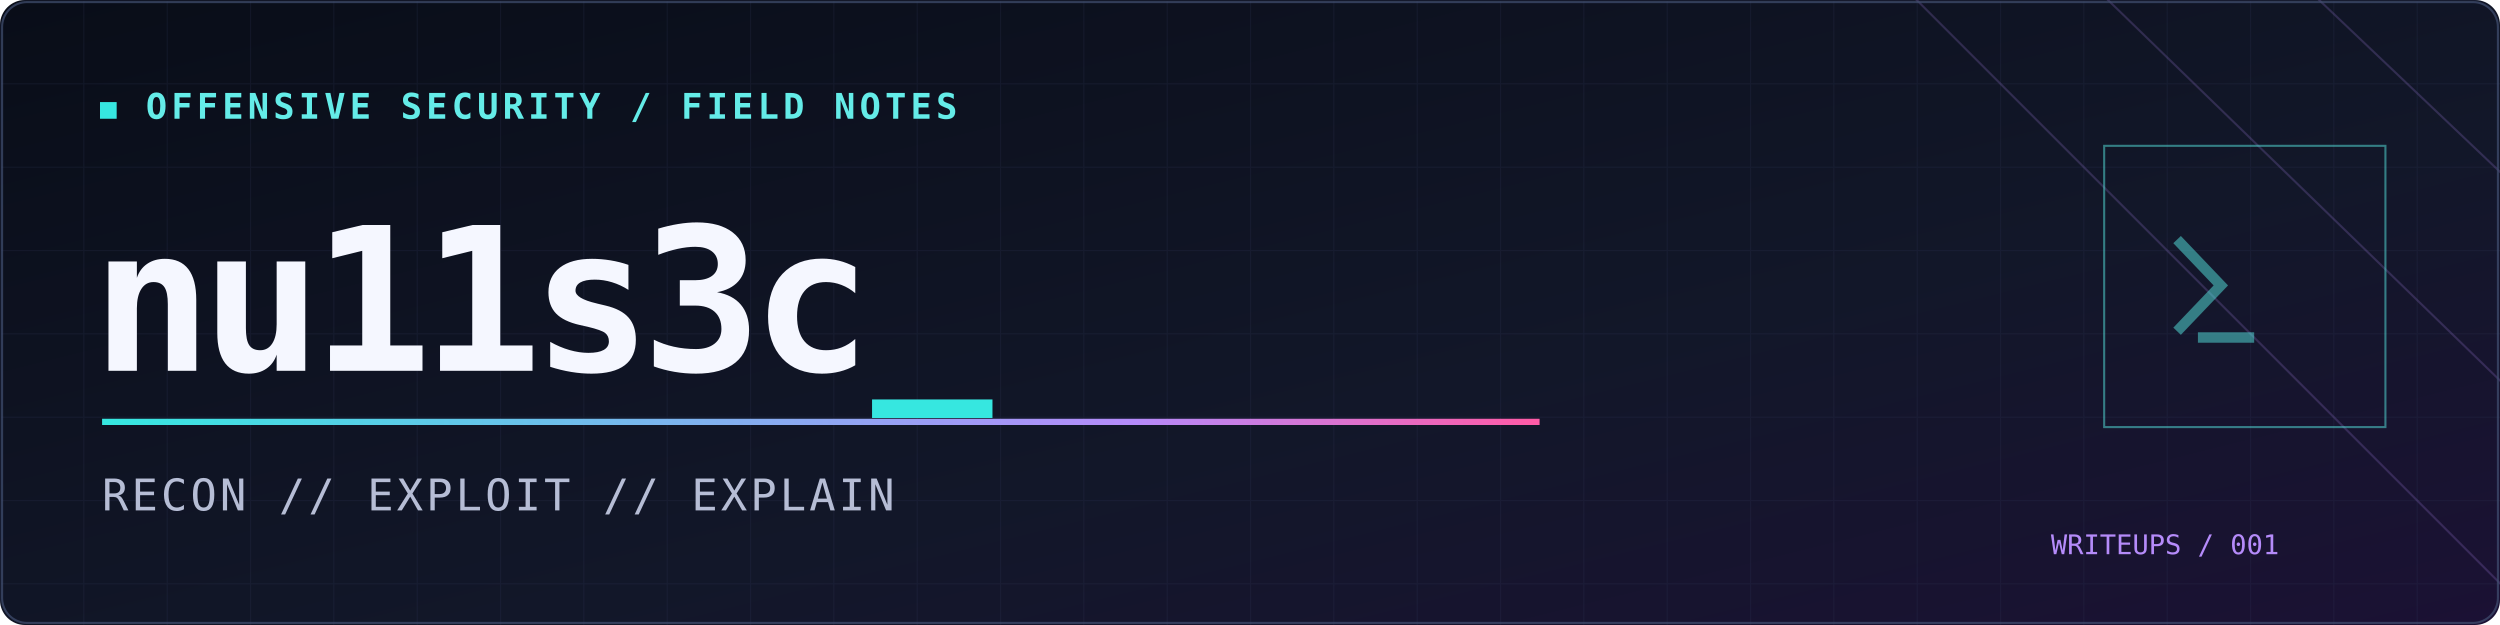
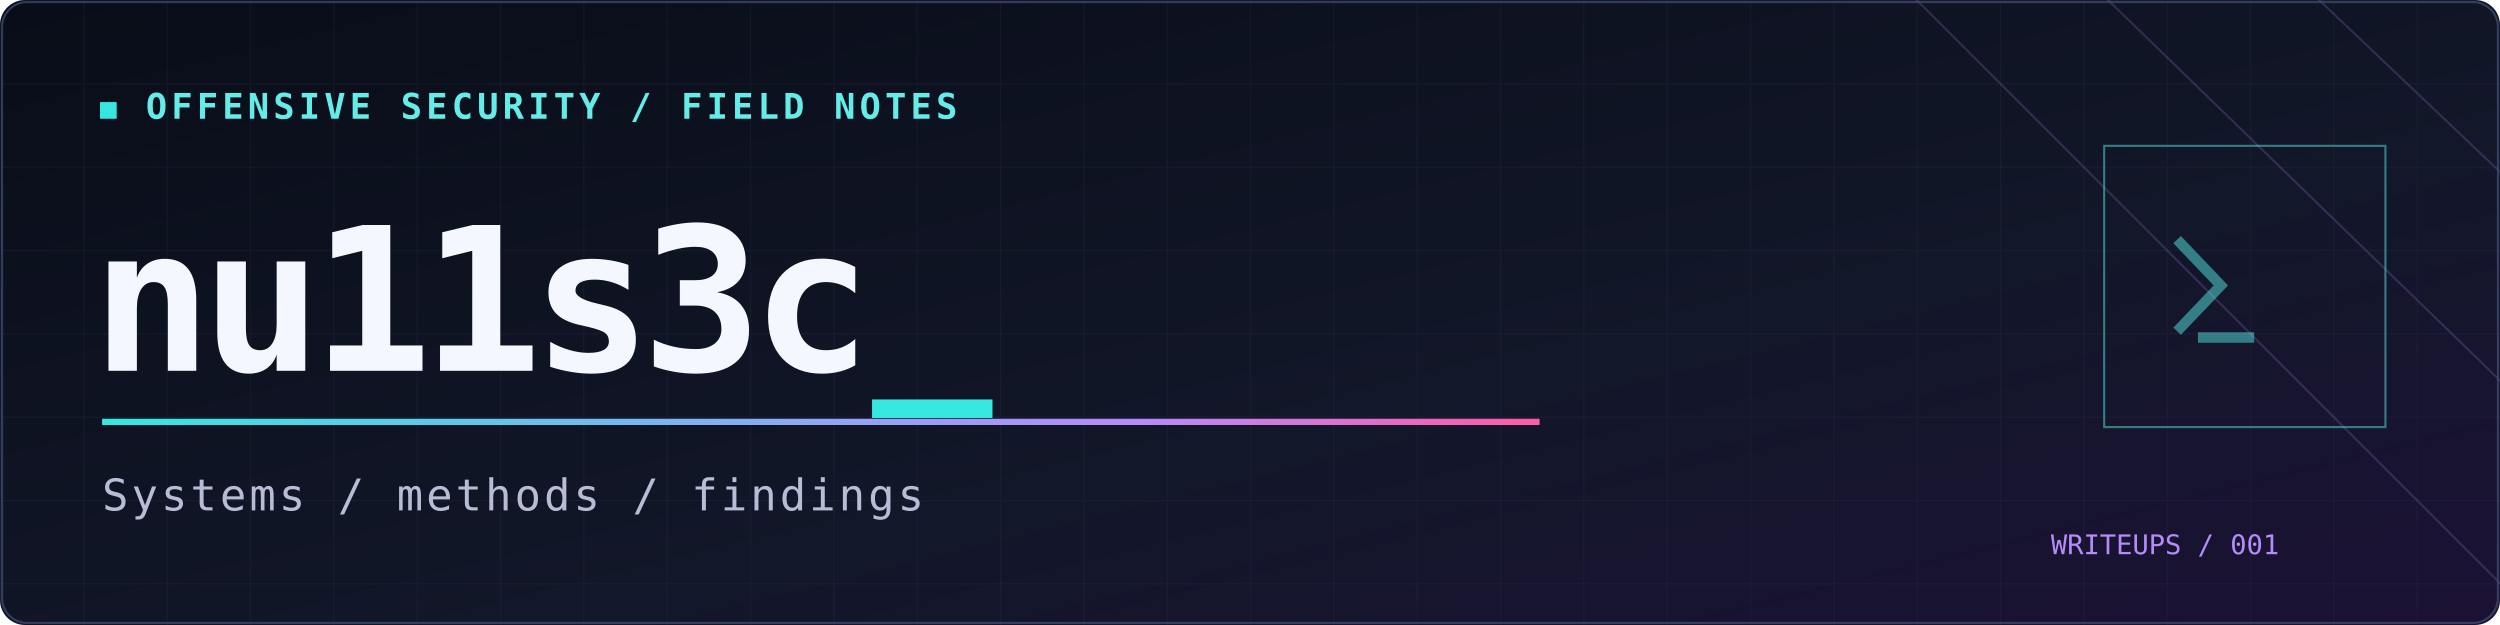
<svg xmlns="http://www.w3.org/2000/svg" width="1200" height="300" viewBox="0 0 1200 300" role="img" aria-labelledby="title desc">
  <defs>
    <linearGradient id="bg" x1="0" y1="0" x2="1" y2="1">
      <stop stop-color="#090D18" />
      <stop offset=".6" stop-color="#121729" />
      <stop offset="1" stop-color="#1B1134" />
    </linearGradient>
    <linearGradient id="line" x1="0" y1="0" x2="1" y2="0">
      <stop stop-color="#36E7E0" />
      <stop offset=".72" stop-color="#B58BFA" />
      <stop offset="1" stop-color="#FF5BA7" />
    </linearGradient>
    <pattern id="grid" width="40" height="40" patternUnits="userSpaceOnUse">
      <path d="M40 0H0V40" fill="none" stroke="#2F385B" opacity=".4" />
    </pattern>
  </defs>
  <rect width="1200" height="300" rx="12" fill="url(#bg)" />
  <rect width="1200" height="300" rx="12" fill="url(#grid)" opacity=".5" />
  <g fill="none" stroke="#B58BFA" opacity=".2">
    <path d="M860 -60L1220 300M950 -60L1290 270M1050 -60L1350 225" />
  </g>
  <g stroke="#55E5DF" fill="none" opacity=".5">
    <rect x="1010" y="70" width="135" height="135" />
    <path d="M1045 115l21 22-21 22m10 3h27" stroke-width="5" />
  </g>
  <rect x="48" y="49" width="8" height="8" fill="#36E7E0" />
  <text x="70" y="57" fill="#64ECE8" font-family="monospace" font-size="17" font-weight="700" letter-spacing="2">OFFENSIVE SECURITY  /  FIELD NOTES</text>
  <text x="44" y="178" fill="#F5F7FF" font-family="monospace" font-size="96" font-weight="700" letter-spacing="-5">nu11s3c<tspan fill="#36E7E0">_</tspan>
  </text>
  <rect x="49" y="201" width="690" height="3" fill="url(#line)" />
-   <text x="49" y="245" fill="#B6BDD5" font-family="monospace" font-size="21" letter-spacing="1.5">RECON  //  EXPLOIT  //  EXPLAIN</text>
+   <text x="49" y="245" fill="#B6BDD5" font-family="monospace" font-size="21" letter-spacing="1.5">Systems / methods / findings</text>
  <text x="1094" y="266" text-anchor="end" fill="#B58BFA" font-family="monospace" font-size="13">WRITEUPS / 001</text>
  <rect x="1" y="1" width="1198" height="298" rx="12" fill="none" stroke="#425072" opacity=".7" />
</svg>
